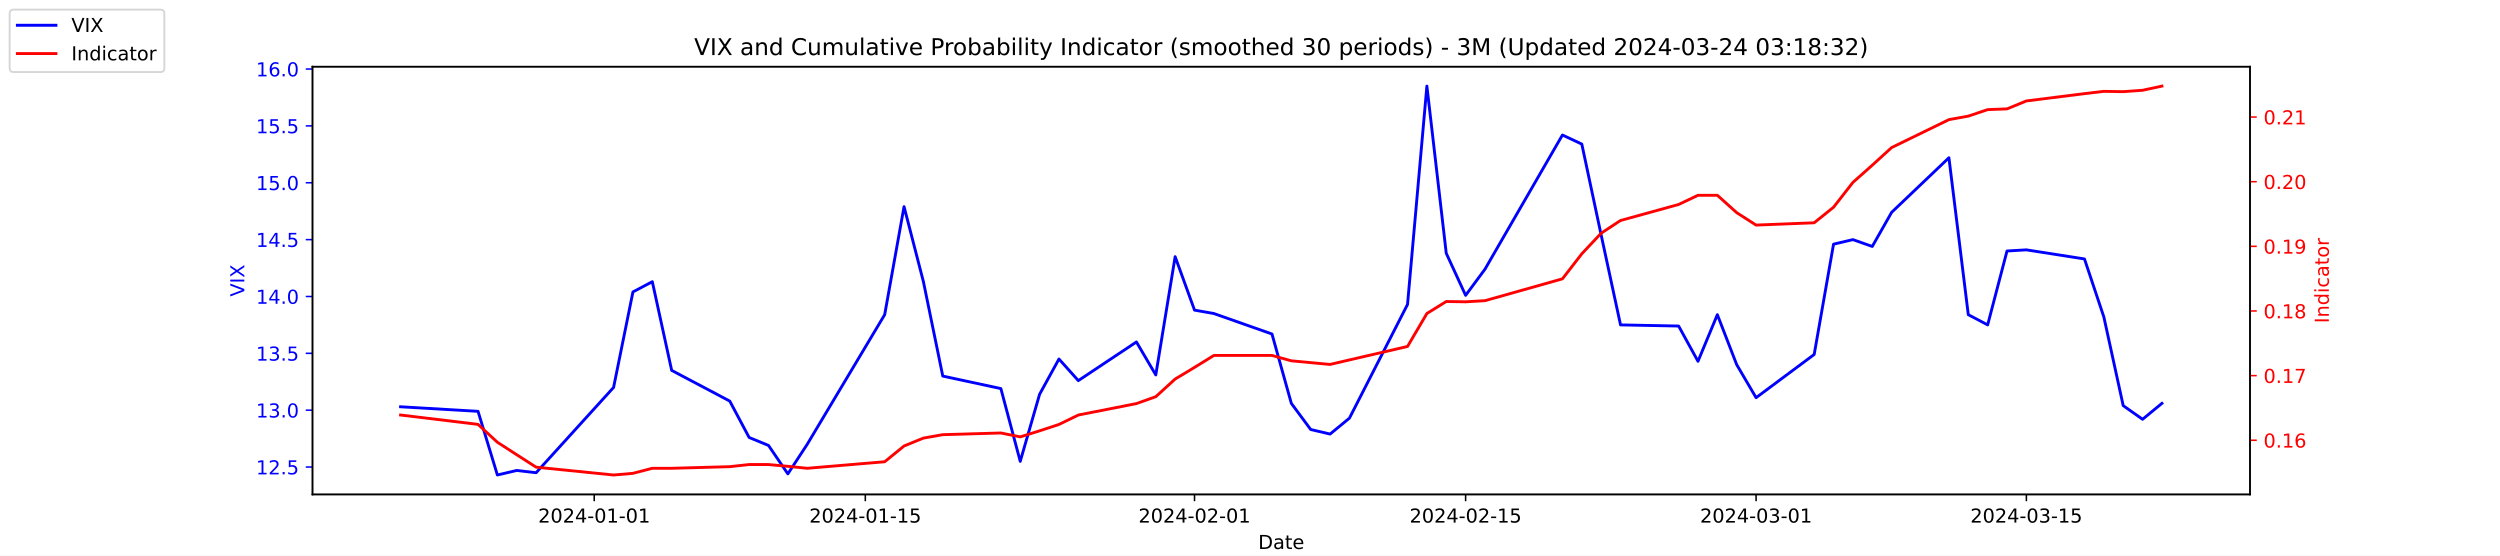
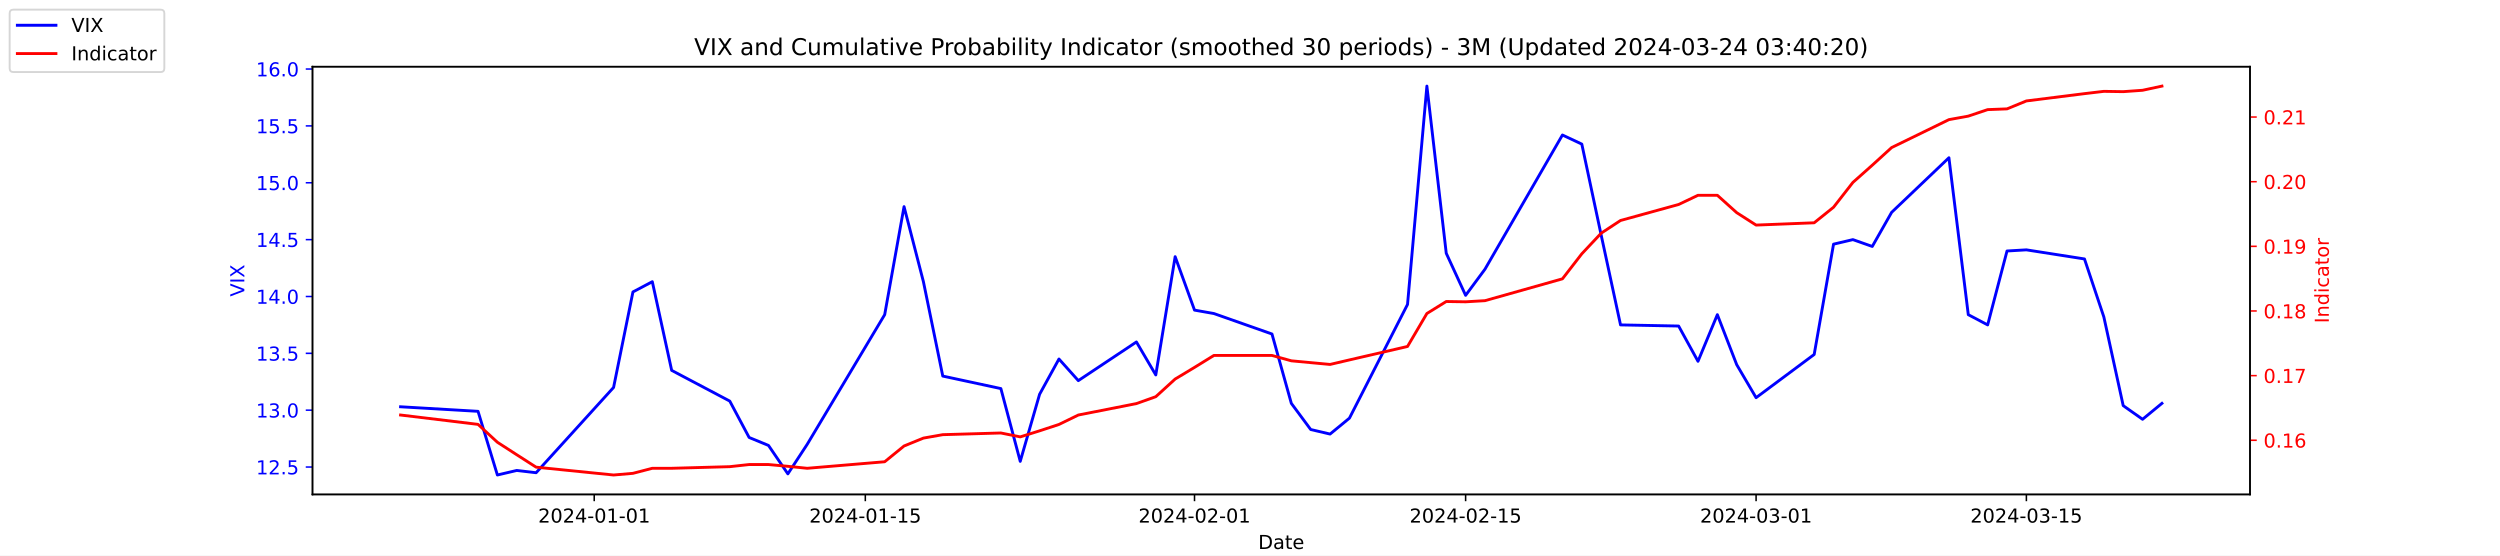
<svg xmlns="http://www.w3.org/2000/svg" xmlns:xlink="http://www.w3.org/1999/xlink" width="1296pt" height="288pt" viewBox="0 0 1296 288" version="1.1">
  <defs>
    <style type="text/css">*{stroke-linejoin: round; stroke-linecap: butt}</style>
  </defs>
  <g id="figure_1">
    <g id="patch_1">
      <path d="M 0 288  L 1296 288  L 1296 0  L 0 0  z " style="fill: #ffffff" />
    </g>
    <g id="axes_1">
      <g id="patch_2">
        <path d="M 162 256.32  L 1166.4 256.32  L 1166.4 34.56  L 162 34.56  z " style="fill: #ffffff" />
      </g>
      <g id="matplotlib.axis_1">
        <g id="xtick_1">
          <g id="line2d_1">
            <defs>
-               <path id="m93700ea962" d="M 0 0  L 0 3.5  " style="stroke: #000000; stroke-width: 0.8" />
+               <path id="m9e13b0b7c4" d="M 0 0  L 0 3.5  " style="stroke: #000000; stroke-width: 0.8" />
            </defs>
            <g>
-               <use xlink:href="#m93700ea962" x="308.04" y="256.32" style="stroke: #000000; stroke-width: 0.8" />
+               <use xlink:href="#m9e13b0b7c4" x="308.04" y="256.32" style="stroke: #000000; stroke-width: 0.8" />
            </g>
          </g>
          <g id="text_1">
            <g transform="translate(278.9824 270.9184) scale(0.1 -0.1)">
              <defs>
                <path id="DejaVuSans-32" d="M 1228 531  L 3431 531  L 3431 0  L 469 0  L 469 531  Q 828 903 1448 1529  Q 2069 2156 2228 2338  Q 2531 2678 2651 2914  Q 2772 3150 2772 3378  Q 2772 3750 2511 3984  Q 2250 4219 1831 4219  Q 1534 4219 1204 4116  Q 875 4013 500 3803  L 500 4441  Q 881 4594 1212 4672  Q 1544 4750 1819 4750  Q 2544 4750 2975 4387  Q 3406 4025 3406 3419  Q 3406 3131 3298 2873  Q 3191 2616 2906 2266  Q 2828 2175 2409 1742  Q 1991 1309 1228 531  z " transform="scale(0.015625)" />
                <path id="DejaVuSans-30" d="M 2034 4250  Q 1547 4250 1301 3770  Q 1056 3291 1056 2328  Q 1056 1369 1301 889  Q 1547 409 2034 409  Q 2525 409 2770 889  Q 3016 1369 3016 2328  Q 3016 3291 2770 3770  Q 2525 4250 2034 4250  z M 2034 4750  Q 2819 4750 3233 4129  Q 3647 3509 3647 2328  Q 3647 1150 3233 529  Q 2819 -91 2034 -91  Q 1250 -91 836 529  Q 422 1150 422 2328  Q 422 3509 836 4129  Q 1250 4750 2034 4750  z " transform="scale(0.015625)" />
                <path id="DejaVuSans-34" d="M 2419 4116  L 825 1625  L 2419 1625  L 2419 4116  z M 2253 4666  L 3047 4666  L 3047 1625  L 3713 1625  L 3713 1100  L 3047 1100  L 3047 0  L 2419 0  L 2419 1100  L 313 1100  L 313 1709  L 2253 4666  z " transform="scale(0.015625)" />
                <path id="DejaVuSans-2d" d="M 313 2009  L 1997 2009  L 1997 1497  L 313 1497  L 313 2009  z " transform="scale(0.015625)" />
                <path id="DejaVuSans-31" d="M 794 531  L 1825 531  L 1825 4091  L 703 3866  L 703 4441  L 1819 4666  L 2450 4666  L 2450 531  L 3481 531  L 3481 0  L 794 0  L 794 531  z " transform="scale(0.015625)" />
              </defs>
              <use xlink:href="#DejaVuSans-32" />
              <use xlink:href="#DejaVuSans-30" x="63.623" />
              <use xlink:href="#DejaVuSans-32" x="127.246" />
              <use xlink:href="#DejaVuSans-34" x="190.869" />
              <use xlink:href="#DejaVuSans-2d" x="254.492" />
              <use xlink:href="#DejaVuSans-30" x="290.576" />
              <use xlink:href="#DejaVuSans-31" x="354.199" />
              <use xlink:href="#DejaVuSans-2d" x="417.822" />
              <use xlink:href="#DejaVuSans-30" x="453.906" />
              <use xlink:href="#DejaVuSans-31" x="517.529" />
            </g>
          </g>
        </g>
        <g id="xtick_2">
          <g id="line2d_2">
            <g>
-               <use xlink:href="#m93700ea962" x="448.58" y="256.32" style="stroke: #000000; stroke-width: 0.8" />
+               <use xlink:href="#m9e13b0b7c4" x="448.58" y="256.32" style="stroke: #000000; stroke-width: 0.8" />
            </g>
          </g>
          <g id="text_2">
            <g transform="translate(419.5222 270.9184) scale(0.1 -0.1)">
              <defs>
                <path id="DejaVuSans-35" d="M 691 4666  L 3169 4666  L 3169 4134  L 1269 4134  L 1269 2991  Q 1406 3038 1543 3061  Q 1681 3084 1819 3084  Q 2600 3084 3056 2656  Q 3513 2228 3513 1497  Q 3513 744 3044 326  Q 2575 -91 1722 -91  Q 1428 -91 1123 -41  Q 819 9 494 109  L 494 744  Q 775 591 1075 516  Q 1375 441 1709 441  Q 2250 441 2565 725  Q 2881 1009 2881 1497  Q 2881 1984 2565 2268  Q 2250 2553 1709 2553  Q 1456 2553 1204 2497  Q 953 2441 691 2322  L 691 4666  z " transform="scale(0.015625)" />
              </defs>
              <use xlink:href="#DejaVuSans-32" />
              <use xlink:href="#DejaVuSans-30" x="63.623" />
              <use xlink:href="#DejaVuSans-32" x="127.246" />
              <use xlink:href="#DejaVuSans-34" x="190.869" />
              <use xlink:href="#DejaVuSans-2d" x="254.492" />
              <use xlink:href="#DejaVuSans-30" x="290.576" />
              <use xlink:href="#DejaVuSans-31" x="354.199" />
              <use xlink:href="#DejaVuSans-2d" x="417.822" />
              <use xlink:href="#DejaVuSans-31" x="453.906" />
              <use xlink:href="#DejaVuSans-35" x="517.529" />
            </g>
          </g>
        </g>
        <g id="xtick_3">
          <g id="line2d_3">
            <g>
-               <use xlink:href="#m93700ea962" x="619.236" y="256.32" style="stroke: #000000; stroke-width: 0.8" />
+               <use xlink:href="#m9e13b0b7c4" x="619.236" y="256.32" style="stroke: #000000; stroke-width: 0.8" />
            </g>
          </g>
          <g id="text_3">
            <g transform="translate(590.1778 270.9184) scale(0.1 -0.1)">
              <use xlink:href="#DejaVuSans-32" />
              <use xlink:href="#DejaVuSans-30" x="63.623" />
              <use xlink:href="#DejaVuSans-32" x="127.246" />
              <use xlink:href="#DejaVuSans-34" x="190.869" />
              <use xlink:href="#DejaVuSans-2d" x="254.492" />
              <use xlink:href="#DejaVuSans-30" x="290.576" />
              <use xlink:href="#DejaVuSans-32" x="354.199" />
              <use xlink:href="#DejaVuSans-2d" x="417.822" />
              <use xlink:href="#DejaVuSans-30" x="453.906" />
              <use xlink:href="#DejaVuSans-31" x="517.529" />
            </g>
          </g>
        </g>
        <g id="xtick_4">
          <g id="line2d_4">
            <g>
-               <use xlink:href="#m93700ea962" x="759.775" y="256.32" style="stroke: #000000; stroke-width: 0.8" />
+               <use xlink:href="#m9e13b0b7c4" x="759.775" y="256.32" style="stroke: #000000; stroke-width: 0.8" />
            </g>
          </g>
          <g id="text_4">
            <g transform="translate(730.7177 270.9184) scale(0.1 -0.1)">
              <use xlink:href="#DejaVuSans-32" />
              <use xlink:href="#DejaVuSans-30" x="63.623" />
              <use xlink:href="#DejaVuSans-32" x="127.246" />
              <use xlink:href="#DejaVuSans-34" x="190.869" />
              <use xlink:href="#DejaVuSans-2d" x="254.492" />
              <use xlink:href="#DejaVuSans-30" x="290.576" />
              <use xlink:href="#DejaVuSans-32" x="354.199" />
              <use xlink:href="#DejaVuSans-2d" x="417.822" />
              <use xlink:href="#DejaVuSans-31" x="453.906" />
              <use xlink:href="#DejaVuSans-35" x="517.529" />
            </g>
          </g>
        </g>
        <g id="xtick_5">
          <g id="line2d_5">
            <g>
-               <use xlink:href="#m93700ea962" x="910.354" y="256.32" style="stroke: #000000; stroke-width: 0.8" />
+               <use xlink:href="#m9e13b0b7c4" x="910.354" y="256.32" style="stroke: #000000; stroke-width: 0.8" />
            </g>
          </g>
          <g id="text_5">
            <g transform="translate(881.2961 270.9184) scale(0.1 -0.1)">
              <defs>
                <path id="DejaVuSans-33" d="M 2597 2516  Q 3050 2419 3304 2112  Q 3559 1806 3559 1356  Q 3559 666 3084 287  Q 2609 -91 1734 -91  Q 1441 -91 1130 -33  Q 819 25 488 141  L 488 750  Q 750 597 1062 519  Q 1375 441 1716 441  Q 2309 441 2620 675  Q 2931 909 2931 1356  Q 2931 1769 2642 2001  Q 2353 2234 1838 2234  L 1294 2234  L 1294 2753  L 1863 2753  Q 2328 2753 2575 2939  Q 2822 3125 2822 3475  Q 2822 3834 2567 4026  Q 2313 4219 1838 4219  Q 1578 4219 1281 4162  Q 984 4106 628 3988  L 628 4550  Q 988 4650 1302 4700  Q 1616 4750 1894 4750  Q 2613 4750 3031 4423  Q 3450 4097 3450 3541  Q 3450 3153 3228 2886  Q 3006 2619 2597 2516  z " transform="scale(0.015625)" />
              </defs>
              <use xlink:href="#DejaVuSans-32" />
              <use xlink:href="#DejaVuSans-30" x="63.623" />
              <use xlink:href="#DejaVuSans-32" x="127.246" />
              <use xlink:href="#DejaVuSans-34" x="190.869" />
              <use xlink:href="#DejaVuSans-2d" x="254.492" />
              <use xlink:href="#DejaVuSans-30" x="290.576" />
              <use xlink:href="#DejaVuSans-33" x="354.199" />
              <use xlink:href="#DejaVuSans-2d" x="417.822" />
              <use xlink:href="#DejaVuSans-30" x="453.906" />
              <use xlink:href="#DejaVuSans-31" x="517.529" />
            </g>
          </g>
        </g>
        <g id="xtick_6">
          <g id="line2d_6">
            <g>
-               <use xlink:href="#m93700ea962" x="1050.476" y="256.32" style="stroke: #000000; stroke-width: 0.8" />
+               <use xlink:href="#m9e13b0b7c4" x="1050.476" y="256.32" style="stroke: #000000; stroke-width: 0.8" />
            </g>
          </g>
          <g id="text_6">
            <g transform="translate(1021.418 270.9184) scale(0.1 -0.1)">
              <use xlink:href="#DejaVuSans-32" />
              <use xlink:href="#DejaVuSans-30" x="63.623" />
              <use xlink:href="#DejaVuSans-32" x="127.246" />
              <use xlink:href="#DejaVuSans-34" x="190.869" />
              <use xlink:href="#DejaVuSans-2d" x="254.492" />
              <use xlink:href="#DejaVuSans-30" x="290.576" />
              <use xlink:href="#DejaVuSans-33" x="354.199" />
              <use xlink:href="#DejaVuSans-2d" x="417.822" />
              <use xlink:href="#DejaVuSans-31" x="453.906" />
              <use xlink:href="#DejaVuSans-35" x="517.529" />
            </g>
          </g>
        </g>
        <g id="text_7">
          <g transform="translate(652.2492 284.5966) scale(0.1 -0.1)">
            <defs>
              <path id="DejaVuSans-44" d="M 1259 4147  L 1259 519  L 2022 519  Q 2988 519 3436 956  Q 3884 1394 3884 2338  Q 3884 3275 3436 3711  Q 2988 4147 2022 4147  L 1259 4147  z M 628 4666  L 1925 4666  Q 3281 4666 3915 4102  Q 4550 3538 4550 2338  Q 4550 1131 3912 565  Q 3275 0 1925 0  L 628 0  L 628 4666  z " transform="scale(0.015625)" />
              <path id="DejaVuSans-61" d="M 2194 1759  Q 1497 1759 1228 1600  Q 959 1441 959 1056  Q 959 750 1161 570  Q 1363 391 1709 391  Q 2188 391 2477 730  Q 2766 1069 2766 1631  L 2766 1759  L 2194 1759  z M 3341 1997  L 3341 0  L 2766 0  L 2766 531  Q 2569 213 2275 61  Q 1981 -91 1556 -91  Q 1019 -91 701 211  Q 384 513 384 1019  Q 384 1609 779 1909  Q 1175 2209 1959 2209  L 2766 2209  L 2766 2266  Q 2766 2663 2505 2880  Q 2244 3097 1772 3097  Q 1472 3097 1187 3025  Q 903 2953 641 2809  L 641 3341  Q 956 3463 1253 3523  Q 1550 3584 1831 3584  Q 2591 3584 2966 3190  Q 3341 2797 3341 1997  z " transform="scale(0.015625)" />
              <path id="DejaVuSans-74" d="M 1172 4494  L 1172 3500  L 2356 3500  L 2356 3053  L 1172 3053  L 1172 1153  Q 1172 725 1289 603  Q 1406 481 1766 481  L 2356 481  L 2356 0  L 1766 0  Q 1100 0 847 248  Q 594 497 594 1153  L 594 3053  L 172 3053  L 172 3500  L 594 3500  L 594 4494  L 1172 4494  z " transform="scale(0.015625)" />
              <path id="DejaVuSans-65" d="M 3597 1894  L 3597 1613  L 953 1613  Q 991 1019 1311 708  Q 1631 397 2203 397  Q 2534 397 2845 478  Q 3156 559 3463 722  L 3463 178  Q 3153 47 2828 -22  Q 2503 -91 2169 -91  Q 1331 -91 842 396  Q 353 884 353 1716  Q 353 2575 817 3079  Q 1281 3584 2069 3584  Q 2775 3584 3186 3129  Q 3597 2675 3597 1894  z M 3022 2063  Q 3016 2534 2758 2815  Q 2500 3097 2075 3097  Q 1594 3097 1305 2825  Q 1016 2553 972 2059  L 3022 2063  z " transform="scale(0.015625)" />
            </defs>
            <use xlink:href="#DejaVuSans-44" />
            <use xlink:href="#DejaVuSans-61" x="77.002" />
            <use xlink:href="#DejaVuSans-74" x="138.281" />
            <use xlink:href="#DejaVuSans-65" x="177.49" />
          </g>
        </g>
      </g>
      <g id="matplotlib.axis_2">
        <g id="ytick_1">
          <g id="line2d_7">
            <defs>
-               <path id="mca2a3abec8" d="M 0 0  L -3.5 0  " style="stroke: #0000ff; stroke-width: 0.8" />
+               <path id="m4a60a42c13" d="M 0 0  L -3.5 0  " style="stroke: #0000ff; stroke-width: 0.8" />
            </defs>
            <g>
-               <use xlink:href="#mca2a3abec8" x="162" y="242.114" style="fill: #0000ff; stroke: #0000ff; stroke-width: 0.8" />
+               <use xlink:href="#m4a60a42c13" x="162" y="242.114" style="fill: #0000ff; stroke: #0000ff; stroke-width: 0.8" />
            </g>
          </g>
          <g id="text_8">
            <g style="fill: #0000ff" transform="translate(132.7344 245.9129) scale(0.1 -0.1)">
              <defs>
                <path id="DejaVuSans-2e" d="M 684 794  L 1344 794  L 1344 0  L 684 0  L 684 794  z " transform="scale(0.015625)" />
              </defs>
              <use xlink:href="#DejaVuSans-31" />
              <use xlink:href="#DejaVuSans-32" x="63.623" />
              <use xlink:href="#DejaVuSans-2e" x="127.246" />
              <use xlink:href="#DejaVuSans-35" x="159.033" />
            </g>
          </g>
        </g>
        <g id="ytick_2">
          <g id="line2d_8">
            <g>
-               <use xlink:href="#mca2a3abec8" x="162" y="212.64" style="fill: #0000ff; stroke: #0000ff; stroke-width: 0.8" />
+               <use xlink:href="#m4a60a42c13" x="162" y="212.64" style="fill: #0000ff; stroke: #0000ff; stroke-width: 0.8" />
            </g>
          </g>
          <g id="text_9">
            <g style="fill: #0000ff" transform="translate(132.7344 216.4392) scale(0.1 -0.1)">
              <use xlink:href="#DejaVuSans-31" />
              <use xlink:href="#DejaVuSans-33" x="63.623" />
              <use xlink:href="#DejaVuSans-2e" x="127.246" />
              <use xlink:href="#DejaVuSans-30" x="159.033" />
            </g>
          </g>
        </g>
        <g id="ytick_3">
          <g id="line2d_9">
            <g>
-               <use xlink:href="#mca2a3abec8" x="162" y="183.166" style="fill: #0000ff; stroke: #0000ff; stroke-width: 0.8" />
+               <use xlink:href="#m4a60a42c13" x="162" y="183.166" style="fill: #0000ff; stroke: #0000ff; stroke-width: 0.8" />
            </g>
          </g>
          <g id="text_10">
            <g style="fill: #0000ff" transform="translate(132.7344 186.9656) scale(0.1 -0.1)">
              <use xlink:href="#DejaVuSans-31" />
              <use xlink:href="#DejaVuSans-33" x="63.623" />
              <use xlink:href="#DejaVuSans-2e" x="127.246" />
              <use xlink:href="#DejaVuSans-35" x="159.033" />
            </g>
          </g>
        </g>
        <g id="ytick_4">
          <g id="line2d_10">
            <g>
-               <use xlink:href="#mca2a3abec8" x="162" y="153.693" style="fill: #0000ff; stroke: #0000ff; stroke-width: 0.8" />
+               <use xlink:href="#m4a60a42c13" x="162" y="153.693" style="fill: #0000ff; stroke: #0000ff; stroke-width: 0.8" />
            </g>
          </g>
          <g id="text_11">
            <g style="fill: #0000ff" transform="translate(132.7344 157.4919) scale(0.1 -0.1)">
              <use xlink:href="#DejaVuSans-31" />
              <use xlink:href="#DejaVuSans-34" x="63.623" />
              <use xlink:href="#DejaVuSans-2e" x="127.246" />
              <use xlink:href="#DejaVuSans-30" x="159.033" />
            </g>
          </g>
        </g>
        <g id="ytick_5">
          <g id="line2d_11">
            <g>
-               <use xlink:href="#mca2a3abec8" x="162" y="124.219" style="fill: #0000ff; stroke: #0000ff; stroke-width: 0.8" />
+               <use xlink:href="#m4a60a42c13" x="162" y="124.219" style="fill: #0000ff; stroke: #0000ff; stroke-width: 0.8" />
            </g>
          </g>
          <g id="text_12">
            <g style="fill: #0000ff" transform="translate(132.7344 128.0182) scale(0.1 -0.1)">
              <use xlink:href="#DejaVuSans-31" />
              <use xlink:href="#DejaVuSans-34" x="63.623" />
              <use xlink:href="#DejaVuSans-2e" x="127.246" />
              <use xlink:href="#DejaVuSans-35" x="159.033" />
            </g>
          </g>
        </g>
        <g id="ytick_6">
          <g id="line2d_12">
            <g>
-               <use xlink:href="#mca2a3abec8" x="162" y="94.745" style="fill: #0000ff; stroke: #0000ff; stroke-width: 0.8" />
+               <use xlink:href="#m4a60a42c13" x="162" y="94.745" style="fill: #0000ff; stroke: #0000ff; stroke-width: 0.8" />
            </g>
          </g>
          <g id="text_13">
            <g style="fill: #0000ff" transform="translate(132.7344 98.5445) scale(0.1 -0.1)">
              <use xlink:href="#DejaVuSans-31" />
              <use xlink:href="#DejaVuSans-35" x="63.623" />
              <use xlink:href="#DejaVuSans-2e" x="127.246" />
              <use xlink:href="#DejaVuSans-30" x="159.033" />
            </g>
          </g>
        </g>
        <g id="ytick_7">
          <g id="line2d_13">
            <g>
-               <use xlink:href="#mca2a3abec8" x="162" y="65.272" style="fill: #0000ff; stroke: #0000ff; stroke-width: 0.8" />
+               <use xlink:href="#m4a60a42c13" x="162" y="65.272" style="fill: #0000ff; stroke: #0000ff; stroke-width: 0.8" />
            </g>
          </g>
          <g id="text_14">
            <g style="fill: #0000ff" transform="translate(132.7344 69.07082) scale(0.1 -0.1)">
              <use xlink:href="#DejaVuSans-31" />
              <use xlink:href="#DejaVuSans-35" x="63.623" />
              <use xlink:href="#DejaVuSans-2e" x="127.246" />
              <use xlink:href="#DejaVuSans-35" x="159.033" />
            </g>
          </g>
        </g>
        <g id="ytick_8">
          <g id="line2d_14">
            <g>
-               <use xlink:href="#mca2a3abec8" x="162" y="35.798" style="fill: #0000ff; stroke: #0000ff; stroke-width: 0.8" />
+               <use xlink:href="#m4a60a42c13" x="162" y="35.798" style="fill: #0000ff; stroke: #0000ff; stroke-width: 0.8" />
            </g>
          </g>
          <g id="text_15">
            <g style="fill: #0000ff" transform="translate(132.7344 39.59714) scale(0.1 -0.1)">
              <defs>
                <path id="DejaVuSans-36" d="M 2113 2584  Q 1688 2584 1439 2293  Q 1191 2003 1191 1497  Q 1191 994 1439 701  Q 1688 409 2113 409  Q 2538 409 2786 701  Q 3034 994 3034 1497  Q 3034 2003 2786 2293  Q 2538 2584 2113 2584  z M 3366 4563  L 3366 3988  Q 3128 4100 2886 4159  Q 2644 4219 2406 4219  Q 1781 4219 1451 3797  Q 1122 3375 1075 2522  Q 1259 2794 1537 2939  Q 1816 3084 2150 3084  Q 2853 3084 3261 2657  Q 3669 2231 3669 1497  Q 3669 778 3244 343  Q 2819 -91 2113 -91  Q 1303 -91 875 529  Q 447 1150 447 2328  Q 447 3434 972 4092  Q 1497 4750 2381 4750  Q 2619 4750 2861 4703  Q 3103 4656 3366 4563  z " transform="scale(0.015625)" />
              </defs>
              <use xlink:href="#DejaVuSans-31" />
              <use xlink:href="#DejaVuSans-36" x="63.623" />
              <use xlink:href="#DejaVuSans-2e" x="127.246" />
              <use xlink:href="#DejaVuSans-30" x="159.033" />
            </g>
          </g>
        </g>
        <g id="text_16">
          <g style="fill: #0000ff" transform="translate(126.6547 153.7603) rotate(-90) scale(0.1 -0.1)">
            <defs>
              <path id="DejaVuSans-56" d="M 1831 0  L 50 4666  L 709 4666  L 2188 738  L 3669 4666  L 4325 4666  L 2547 0  L 1831 0  z " transform="scale(0.015625)" />
              <path id="DejaVuSans-49" d="M 628 4666  L 1259 4666  L 1259 0  L 628 0  L 628 4666  z " transform="scale(0.015625)" />
              <path id="DejaVuSans-58" d="M 403 4666  L 1081 4666  L 2241 2931  L 3406 4666  L 4084 4666  L 2584 2425  L 4184 0  L 3506 0  L 2194 1984  L 872 0  L 191 0  L 1856 2491  L 403 4666  z " transform="scale(0.015625)" />
            </defs>
            <use xlink:href="#DejaVuSans-56" />
            <use xlink:href="#DejaVuSans-49" x="68.408" />
            <use xlink:href="#DejaVuSans-58" x="97.9" />
          </g>
        </g>
      </g>
      <g id="line2d_15">
-         <path d="M 207.655 210.872  L 247.809 213.23  L 257.847 246.24  L 267.886 243.882  L 277.924 245.061  L 318.079 200.851  L 328.117 151.335  L 338.156 146.029  L 348.194 192.008  L 378.31 207.924  L 388.349 226.787  L 398.387 230.914  L 408.426 245.651  L 418.464 230.324  L 458.619 163.124  L 468.657 107.124  L 478.696 146.029  L 488.734 194.956  L 518.85 201.44  L 528.889 239.166  L 538.927 204.387  L 548.966 186.114  L 559.004 197.314  L 589.12 177.272  L 599.158 194.366  L 609.197 133.061  L 619.236 160.766  L 629.274 162.535  L 659.39 173.145  L 669.428 209.103  L 679.467 222.661  L 689.506 225.019  L 699.544 216.766  L 729.66 157.819  L 739.698 44.64  L 749.737 131.293  L 759.775 153.103  L 769.814 139.545  L 809.968 69.987  L 820.007 74.703  L 830.045 121.861  L 840.084 168.429  L 870.2 169.019  L 880.238 187.293  L 890.277 163.124  L 900.315 189.061  L 910.354 206.156  L 940.47 183.756  L 950.508 126.577  L 960.547 124.219  L 970.585 127.756  L 980.624 110.072  L 1010.321 81.777  L 1020.36 163.124  L 1030.398 168.429  L 1040.437 130.114  L 1050.476 129.524  L 1080.591 134.24  L 1090.63 164.303  L 1100.668 210.282  L 1110.707 217.356  L 1120.745 209.103  " clip-path="url(#p37b6423add)" style="fill: none; stroke: #0000ff; stroke-width: 1.5; stroke-linecap: square" />
+         <path d="M 207.655 210.872  L 247.809 213.23  L 257.847 246.24  L 267.886 243.882  L 277.924 245.061  L 318.079 200.851  L 328.117 151.335  L 338.156 146.029  L 348.194 192.008  L 378.31 207.924  L 388.349 226.787  L 398.387 230.914  L 408.426 245.651  L 418.464 230.324  L 458.619 163.124  L 468.657 107.124  L 478.696 146.029  L 488.734 194.956  L 518.85 201.44  L 528.889 239.166  L 538.927 204.387  L 548.966 186.114  L 559.004 197.314  L 589.12 177.272  L 599.158 194.366  L 609.197 133.061  L 619.236 160.766  L 629.274 162.535  L 659.39 173.145  L 669.428 209.103  L 679.467 222.661  L 689.506 225.019  L 699.544 216.766  L 729.66 157.819  L 739.698 44.64  L 749.737 131.293  L 759.775 153.103  L 769.814 139.545  L 809.968 69.987  L 820.007 74.703  L 830.045 121.861  L 840.084 168.429  L 870.2 169.019  L 880.238 187.293  L 890.277 163.124  L 900.315 189.061  L 910.354 206.156  L 940.47 183.756  L 950.508 126.577  L 960.547 124.219  L 970.585 127.756  L 980.624 110.072  L 1010.321 81.777  L 1020.36 163.124  L 1030.398 168.429  L 1040.437 130.114  L 1050.476 129.524  L 1080.591 134.24  L 1090.63 164.303  L 1100.668 210.282  L 1110.707 217.356  L 1120.745 209.103  " clip-path="url(#p83c1072433)" style="fill: none; stroke: #0000ff; stroke-width: 1.5; stroke-linecap: square" />
      </g>
      <g id="patch_3">
        <path d="M 162 256.32  L 162 34.56  " style="fill: none; stroke: #000000; stroke-width: 0.8; stroke-linejoin: miter; stroke-linecap: square" />
      </g>
      <g id="patch_4">
        <path d="M 1166.4 256.32  L 1166.4 34.56  " style="fill: none; stroke: #000000; stroke-width: 0.8; stroke-linejoin: miter; stroke-linecap: square" />
      </g>
      <g id="patch_5">
        <path d="M 162 256.32  L 1166.4 256.32  " style="fill: none; stroke: #000000; stroke-width: 0.8; stroke-linejoin: miter; stroke-linecap: square" />
      </g>
      <g id="patch_6">
        <path d="M 162 34.56  L 1166.4 34.56  " style="fill: none; stroke: #000000; stroke-width: 0.8; stroke-linejoin: miter; stroke-linecap: square" />
      </g>
    </g>
    <g id="axes_2">
      <g id="matplotlib.axis_3">
        <g id="ytick_9">
          <g id="line2d_16">
            <defs>
-               <path id="m727971c771" d="M 0 0  L 3.5 0  " style="stroke: #ff0000; stroke-width: 0.8" />
+               <path id="ma46bb17f9c" d="M 0 0  L 3.5 0  " style="stroke: #ff0000; stroke-width: 0.8" />
            </defs>
            <g>
-               <use xlink:href="#m727971c771" x="1166.4" y="228.231" style="fill: #ff0000; stroke: #ff0000; stroke-width: 0.8" />
+               <use xlink:href="#ma46bb17f9c" x="1166.4" y="228.231" style="fill: #ff0000; stroke: #ff0000; stroke-width: 0.8" />
            </g>
          </g>
          <g id="text_17">
            <g style="fill: #ff0000" transform="translate(1173.4 232.0299) scale(0.1 -0.1)">
              <use xlink:href="#DejaVuSans-30" />
              <use xlink:href="#DejaVuSans-2e" x="63.623" />
              <use xlink:href="#DejaVuSans-31" x="95.41" />
              <use xlink:href="#DejaVuSans-36" x="159.033" />
            </g>
          </g>
        </g>
        <g id="ytick_10">
          <g id="line2d_17">
            <g>
-               <use xlink:href="#m727971c771" x="1166.4" y="194.72" style="fill: #ff0000; stroke: #ff0000; stroke-width: 0.8" />
+               <use xlink:href="#ma46bb17f9c" x="1166.4" y="194.72" style="fill: #ff0000; stroke: #ff0000; stroke-width: 0.8" />
            </g>
          </g>
          <g id="text_18">
            <g style="fill: #ff0000" transform="translate(1173.4 198.5188) scale(0.1 -0.1)">
              <defs>
                <path id="DejaVuSans-37" d="M 525 4666  L 3525 4666  L 3525 4397  L 1831 0  L 1172 0  L 2766 4134  L 525 4134  L 525 4666  z " transform="scale(0.015625)" />
              </defs>
              <use xlink:href="#DejaVuSans-30" />
              <use xlink:href="#DejaVuSans-2e" x="63.623" />
              <use xlink:href="#DejaVuSans-31" x="95.41" />
              <use xlink:href="#DejaVuSans-37" x="159.033" />
            </g>
          </g>
        </g>
        <g id="ytick_11">
          <g id="line2d_18">
            <g>
-               <use xlink:href="#m727971c771" x="1166.4" y="161.208" style="fill: #ff0000; stroke: #ff0000; stroke-width: 0.8" />
+               <use xlink:href="#ma46bb17f9c" x="1166.4" y="161.208" style="fill: #ff0000; stroke: #ff0000; stroke-width: 0.8" />
            </g>
          </g>
          <g id="text_19">
            <g style="fill: #ff0000" transform="translate(1173.4 165.0077) scale(0.1 -0.1)">
              <defs>
                <path id="DejaVuSans-38" d="M 2034 2216  Q 1584 2216 1326 1975  Q 1069 1734 1069 1313  Q 1069 891 1326 650  Q 1584 409 2034 409  Q 2484 409 2743 651  Q 3003 894 3003 1313  Q 3003 1734 2745 1975  Q 2488 2216 2034 2216  z M 1403 2484  Q 997 2584 770 2862  Q 544 3141 544 3541  Q 544 4100 942 4425  Q 1341 4750 2034 4750  Q 2731 4750 3128 4425  Q 3525 4100 3525 3541  Q 3525 3141 3298 2862  Q 3072 2584 2669 2484  Q 3125 2378 3379 2068  Q 3634 1759 3634 1313  Q 3634 634 3220 271  Q 2806 -91 2034 -91  Q 1263 -91 848 271  Q 434 634 434 1313  Q 434 1759 690 2068  Q 947 2378 1403 2484  z M 1172 3481  Q 1172 3119 1398 2916  Q 1625 2713 2034 2713  Q 2441 2713 2670 2916  Q 2900 3119 2900 3481  Q 2900 3844 2670 4047  Q 2441 4250 2034 4250  Q 1625 4250 1398 4047  Q 1172 3844 1172 3481  z " transform="scale(0.015625)" />
              </defs>
              <use xlink:href="#DejaVuSans-30" />
              <use xlink:href="#DejaVuSans-2e" x="63.623" />
              <use xlink:href="#DejaVuSans-31" x="95.41" />
              <use xlink:href="#DejaVuSans-38" x="159.033" />
            </g>
          </g>
        </g>
        <g id="ytick_12">
          <g id="line2d_19">
            <g>
-               <use xlink:href="#m727971c771" x="1166.4" y="127.697" style="fill: #ff0000; stroke: #ff0000; stroke-width: 0.8" />
+               <use xlink:href="#ma46bb17f9c" x="1166.4" y="127.697" style="fill: #ff0000; stroke: #ff0000; stroke-width: 0.8" />
            </g>
          </g>
          <g id="text_20">
            <g style="fill: #ff0000" transform="translate(1173.4 131.4966) scale(0.1 -0.1)">
              <defs>
                <path id="DejaVuSans-39" d="M 703 97  L 703 672  Q 941 559 1184 500  Q 1428 441 1663 441  Q 2288 441 2617 861  Q 2947 1281 2994 2138  Q 2813 1869 2534 1725  Q 2256 1581 1919 1581  Q 1219 1581 811 2004  Q 403 2428 403 3163  Q 403 3881 828 4315  Q 1253 4750 1959 4750  Q 2769 4750 3195 4129  Q 3622 3509 3622 2328  Q 3622 1225 3098 567  Q 2575 -91 1691 -91  Q 1453 -91 1209 -44  Q 966 3 703 97  z M 1959 2075  Q 2384 2075 2632 2365  Q 2881 2656 2881 3163  Q 2881 3666 2632 3958  Q 2384 4250 1959 4250  Q 1534 4250 1286 3958  Q 1038 3666 1038 3163  Q 1038 2656 1286 2365  Q 1534 2075 1959 2075  z " transform="scale(0.015625)" />
              </defs>
              <use xlink:href="#DejaVuSans-30" />
              <use xlink:href="#DejaVuSans-2e" x="63.623" />
              <use xlink:href="#DejaVuSans-31" x="95.41" />
              <use xlink:href="#DejaVuSans-39" x="159.033" />
            </g>
          </g>
        </g>
        <g id="ytick_13">
          <g id="line2d_20">
            <g>
-               <use xlink:href="#m727971c771" x="1166.4" y="94.186" style="fill: #ff0000; stroke: #ff0000; stroke-width: 0.8" />
+               <use xlink:href="#ma46bb17f9c" x="1166.4" y="94.186" style="fill: #ff0000; stroke: #ff0000; stroke-width: 0.8" />
            </g>
          </g>
          <g id="text_21">
            <g style="fill: #ff0000" transform="translate(1173.4 97.98544) scale(0.1 -0.1)">
              <use xlink:href="#DejaVuSans-30" />
              <use xlink:href="#DejaVuSans-2e" x="63.623" />
              <use xlink:href="#DejaVuSans-32" x="95.41" />
              <use xlink:href="#DejaVuSans-30" x="159.033" />
            </g>
          </g>
        </g>
        <g id="ytick_14">
          <g id="line2d_21">
            <g>
-               <use xlink:href="#m727971c771" x="1166.4" y="60.675" style="fill: #ff0000; stroke: #ff0000; stroke-width: 0.8" />
+               <use xlink:href="#ma46bb17f9c" x="1166.4" y="60.675" style="fill: #ff0000; stroke: #ff0000; stroke-width: 0.8" />
            </g>
          </g>
          <g id="text_22">
            <g style="fill: #ff0000" transform="translate(1173.4 64.47432) scale(0.1 -0.1)">
              <use xlink:href="#DejaVuSans-30" />
              <use xlink:href="#DejaVuSans-2e" x="63.623" />
              <use xlink:href="#DejaVuSans-32" x="95.41" />
              <use xlink:href="#DejaVuSans-31" x="159.033" />
            </g>
          </g>
        </g>
        <g id="text_23">
          <g style="fill: #ff0000" transform="translate(1207.264 167.5353) rotate(-90) scale(0.1 -0.1)">
            <defs>
              <path id="DejaVuSans-6e" d="M 3513 2113  L 3513 0  L 2938 0  L 2938 2094  Q 2938 2591 2744 2837  Q 2550 3084 2163 3084  Q 1697 3084 1428 2787  Q 1159 2491 1159 1978  L 1159 0  L 581 0  L 581 3500  L 1159 3500  L 1159 2956  Q 1366 3272 1645 3428  Q 1925 3584 2291 3584  Q 2894 3584 3203 3211  Q 3513 2838 3513 2113  z " transform="scale(0.015625)" />
              <path id="DejaVuSans-64" d="M 2906 2969  L 2906 4863  L 3481 4863  L 3481 0  L 2906 0  L 2906 525  Q 2725 213 2448 61  Q 2172 -91 1784 -91  Q 1150 -91 751 415  Q 353 922 353 1747  Q 353 2572 751 3078  Q 1150 3584 1784 3584  Q 2172 3584 2448 3432  Q 2725 3281 2906 2969  z M 947 1747  Q 947 1113 1208 752  Q 1469 391 1925 391  Q 2381 391 2643 752  Q 2906 1113 2906 1747  Q 2906 2381 2643 2742  Q 2381 3103 1925 3103  Q 1469 3103 1208 2742  Q 947 2381 947 1747  z " transform="scale(0.015625)" />
              <path id="DejaVuSans-69" d="M 603 3500  L 1178 3500  L 1178 0  L 603 0  L 603 3500  z M 603 4863  L 1178 4863  L 1178 4134  L 603 4134  L 603 4863  z " transform="scale(0.015625)" />
              <path id="DejaVuSans-63" d="M 3122 3366  L 3122 2828  Q 2878 2963 2633 3030  Q 2388 3097 2138 3097  Q 1578 3097 1268 2742  Q 959 2388 959 1747  Q 959 1106 1268 751  Q 1578 397 2138 397  Q 2388 397 2633 464  Q 2878 531 3122 666  L 3122 134  Q 2881 22 2623 -34  Q 2366 -91 2075 -91  Q 1284 -91 818 406  Q 353 903 353 1747  Q 353 2603 823 3093  Q 1294 3584 2113 3584  Q 2378 3584 2631 3529  Q 2884 3475 3122 3366  z " transform="scale(0.015625)" />
              <path id="DejaVuSans-6f" d="M 1959 3097  Q 1497 3097 1228 2736  Q 959 2375 959 1747  Q 959 1119 1226 758  Q 1494 397 1959 397  Q 2419 397 2687 759  Q 2956 1122 2956 1747  Q 2956 2369 2687 2733  Q 2419 3097 1959 3097  z M 1959 3584  Q 2709 3584 3137 3096  Q 3566 2609 3566 1747  Q 3566 888 3137 398  Q 2709 -91 1959 -91  Q 1206 -91 779 398  Q 353 888 353 1747  Q 353 2609 779 3096  Q 1206 3584 1959 3584  z " transform="scale(0.015625)" />
              <path id="DejaVuSans-72" d="M 2631 2963  Q 2534 3019 2420 3045  Q 2306 3072 2169 3072  Q 1681 3072 1420 2755  Q 1159 2438 1159 1844  L 1159 0  L 581 0  L 581 3500  L 1159 3500  L 1159 2956  Q 1341 3275 1631 3429  Q 1922 3584 2338 3584  Q 2397 3584 2469 3576  Q 2541 3569 2628 3553  L 2631 2963  z " transform="scale(0.015625)" />
            </defs>
            <use xlink:href="#DejaVuSans-49" />
            <use xlink:href="#DejaVuSans-6e" x="29.492" />
            <use xlink:href="#DejaVuSans-64" x="92.871" />
            <use xlink:href="#DejaVuSans-69" x="156.348" />
            <use xlink:href="#DejaVuSans-63" x="184.131" />
            <use xlink:href="#DejaVuSans-61" x="239.111" />
            <use xlink:href="#DejaVuSans-74" x="300.391" />
            <use xlink:href="#DejaVuSans-6f" x="339.6" />
            <use xlink:href="#DejaVuSans-72" x="400.781" />
          </g>
        </g>
      </g>
      <g id="line2d_22">
-         <path d="M 207.655 215.148  L 247.809 219.996  L 257.847 229.262  L 267.886 235.742  L 277.924 242.177  L 318.079 246.24  L 328.117 245.376  L 338.156 242.762  L 348.194 242.762  L 378.31 241.92  L 388.349 240.817  L 398.387 240.817  L 408.426 241.737  L 418.464 242.762  L 458.619 239.374  L 468.657 231.2  L 478.696 227.11  L 488.734 225.333  L 518.85 224.46  L 528.889 226.48  L 538.927 223.342  L 548.966 220.036  L 559.004 215.148  L 589.12 209.214  L 599.158 205.645  L 609.197 196.491  L 619.236 190.458  L 629.274 184.263  L 659.39 184.263  L 669.428 187.052  L 679.467 187.99  L 689.506 188.924  L 699.544 186.582  L 729.66 179.604  L 739.698 162.518  L 749.737 156.297  L 759.775 156.457  L 769.814 155.869  L 809.968 144.545  L 820.007 131.575  L 830.045 120.882  L 840.084 114.302  L 870.2 106.007  L 880.238 101.235  L 890.277 101.235  L 900.315 110.25  L 910.354 116.68  L 940.47 115.494  L 950.508 107.429  L 960.547 94.56  L 970.585 85.636  L 980.624 76.493  L 1010.321 62.021  L 1020.36 60.198  L 1030.398 56.827  L 1040.437 56.442  L 1050.476 52.325  L 1080.591 48.546  L 1090.63 47.356  L 1100.668 47.515  L 1110.707 46.799  L 1120.745 44.64  " clip-path="url(#p37b6423add)" style="fill: none; stroke: #ff0000; stroke-width: 1.5; stroke-linecap: square" />
+         <path d="M 207.655 215.148  L 247.809 219.996  L 257.847 229.262  L 267.886 235.742  L 277.924 242.177  L 318.079 246.24  L 328.117 245.376  L 338.156 242.762  L 348.194 242.762  L 378.31 241.92  L 388.349 240.817  L 398.387 240.817  L 408.426 241.737  L 418.464 242.762  L 458.619 239.374  L 468.657 231.2  L 478.696 227.11  L 488.734 225.333  L 518.85 224.46  L 528.889 226.48  L 538.927 223.342  L 548.966 220.036  L 559.004 215.148  L 589.12 209.214  L 599.158 205.645  L 609.197 196.491  L 619.236 190.458  L 629.274 184.263  L 659.39 184.263  L 669.428 187.052  L 679.467 187.99  L 689.506 188.924  L 699.544 186.582  L 729.66 179.604  L 739.698 162.518  L 749.737 156.297  L 759.775 156.457  L 769.814 155.869  L 809.968 144.545  L 820.007 131.575  L 830.045 120.882  L 840.084 114.302  L 870.2 106.007  L 880.238 101.235  L 890.277 101.235  L 900.315 110.25  L 910.354 116.68  L 940.47 115.494  L 950.508 107.429  L 960.547 94.56  L 970.585 85.636  L 980.624 76.493  L 1010.321 62.021  L 1020.36 60.198  L 1030.398 56.827  L 1040.437 56.442  L 1050.476 52.325  L 1080.591 48.546  L 1090.63 47.356  L 1100.668 47.515  L 1110.707 46.799  L 1120.745 44.64  " clip-path="url(#p83c1072433)" style="fill: none; stroke: #ff0000; stroke-width: 1.5; stroke-linecap: square" />
      </g>
      <g id="patch_7">
        <path d="M 162 256.32  L 162 34.56  " style="fill: none; stroke: #000000; stroke-width: 0.8; stroke-linejoin: miter; stroke-linecap: square" />
      </g>
      <g id="patch_8">
        <path d="M 1166.4 256.32  L 1166.4 34.56  " style="fill: none; stroke: #000000; stroke-width: 0.8; stroke-linejoin: miter; stroke-linecap: square" />
      </g>
      <g id="patch_9">
        <path d="M 162 256.32  L 1166.4 256.32  " style="fill: none; stroke: #000000; stroke-width: 0.8; stroke-linejoin: miter; stroke-linecap: square" />
      </g>
      <g id="patch_10">
        <path d="M 162 34.56  L 1166.4 34.56  " style="fill: none; stroke: #000000; stroke-width: 0.8; stroke-linejoin: miter; stroke-linecap: square" />
      </g>
      <g id="text_24">
        <g transform="translate(359.8481 28.56) scale(0.12 -0.12)">
          <defs>
            <path id="DejaVuSans-20" transform="scale(0.015625)" />
            <path id="DejaVuSans-43" d="M 4122 4306  L 4122 3641  Q 3803 3938 3442 4084  Q 3081 4231 2675 4231  Q 1875 4231 1450 3742  Q 1025 3253 1025 2328  Q 1025 1406 1450 917  Q 1875 428 2675 428  Q 3081 428 3442 575  Q 3803 722 4122 1019  L 4122 359  Q 3791 134 3420 21  Q 3050 -91 2638 -91  Q 1578 -91 968 557  Q 359 1206 359 2328  Q 359 3453 968 4101  Q 1578 4750 2638 4750  Q 3056 4750 3426 4639  Q 3797 4528 4122 4306  z " transform="scale(0.015625)" />
            <path id="DejaVuSans-75" d="M 544 1381  L 544 3500  L 1119 3500  L 1119 1403  Q 1119 906 1312 657  Q 1506 409 1894 409  Q 2359 409 2629 706  Q 2900 1003 2900 1516  L 2900 3500  L 3475 3500  L 3475 0  L 2900 0  L 2900 538  Q 2691 219 2414 64  Q 2138 -91 1772 -91  Q 1169 -91 856 284  Q 544 659 544 1381  z M 1991 3584  L 1991 3584  z " transform="scale(0.015625)" />
            <path id="DejaVuSans-6d" d="M 3328 2828  Q 3544 3216 3844 3400  Q 4144 3584 4550 3584  Q 5097 3584 5394 3201  Q 5691 2819 5691 2113  L 5691 0  L 5113 0  L 5113 2094  Q 5113 2597 4934 2840  Q 4756 3084 4391 3084  Q 3944 3084 3684 2787  Q 3425 2491 3425 1978  L 3425 0  L 2847 0  L 2847 2094  Q 2847 2600 2669 2842  Q 2491 3084 2119 3084  Q 1678 3084 1418 2786  Q 1159 2488 1159 1978  L 1159 0  L 581 0  L 581 3500  L 1159 3500  L 1159 2956  Q 1356 3278 1631 3431  Q 1906 3584 2284 3584  Q 2666 3584 2933 3390  Q 3200 3197 3328 2828  z " transform="scale(0.015625)" />
            <path id="DejaVuSans-6c" d="M 603 4863  L 1178 4863  L 1178 0  L 603 0  L 603 4863  z " transform="scale(0.015625)" />
            <path id="DejaVuSans-76" d="M 191 3500  L 800 3500  L 1894 563  L 2988 3500  L 3597 3500  L 2284 0  L 1503 0  L 191 3500  z " transform="scale(0.015625)" />
            <path id="DejaVuSans-50" d="M 1259 4147  L 1259 2394  L 2053 2394  Q 2494 2394 2734 2622  Q 2975 2850 2975 3272  Q 2975 3691 2734 3919  Q 2494 4147 2053 4147  L 1259 4147  z M 628 4666  L 2053 4666  Q 2838 4666 3239 4311  Q 3641 3956 3641 3272  Q 3641 2581 3239 2228  Q 2838 1875 2053 1875  L 1259 1875  L 1259 0  L 628 0  L 628 4666  z " transform="scale(0.015625)" />
            <path id="DejaVuSans-62" d="M 3116 1747  Q 3116 2381 2855 2742  Q 2594 3103 2138 3103  Q 1681 3103 1420 2742  Q 1159 2381 1159 1747  Q 1159 1113 1420 752  Q 1681 391 2138 391  Q 2594 391 2855 752  Q 3116 1113 3116 1747  z M 1159 2969  Q 1341 3281 1617 3432  Q 1894 3584 2278 3584  Q 2916 3584 3314 3078  Q 3713 2572 3713 1747  Q 3713 922 3314 415  Q 2916 -91 2278 -91  Q 1894 -91 1617 61  Q 1341 213 1159 525  L 1159 0  L 581 0  L 581 4863  L 1159 4863  L 1159 2969  z " transform="scale(0.015625)" />
            <path id="DejaVuSans-79" d="M 2059 -325  Q 1816 -950 1584 -1140  Q 1353 -1331 966 -1331  L 506 -1331  L 506 -850  L 844 -850  Q 1081 -850 1212 -737  Q 1344 -625 1503 -206  L 1606 56  L 191 3500  L 800 3500  L 1894 763  L 2988 3500  L 3597 3500  L 2059 -325  z " transform="scale(0.015625)" />
            <path id="DejaVuSans-28" d="M 1984 4856  Q 1566 4138 1362 3434  Q 1159 2731 1159 2009  Q 1159 1288 1364 580  Q 1569 -128 1984 -844  L 1484 -844  Q 1016 -109 783 600  Q 550 1309 550 2009  Q 550 2706 781 3412  Q 1013 4119 1484 4856  L 1984 4856  z " transform="scale(0.015625)" />
            <path id="DejaVuSans-73" d="M 2834 3397  L 2834 2853  Q 2591 2978 2328 3040  Q 2066 3103 1784 3103  Q 1356 3103 1142 2972  Q 928 2841 928 2578  Q 928 2378 1081 2264  Q 1234 2150 1697 2047  L 1894 2003  Q 2506 1872 2764 1633  Q 3022 1394 3022 966  Q 3022 478 2636 193  Q 2250 -91 1575 -91  Q 1294 -91 989 -36  Q 684 19 347 128  L 347 722  Q 666 556 975 473  Q 1284 391 1588 391  Q 1994 391 2212 530  Q 2431 669 2431 922  Q 2431 1156 2273 1281  Q 2116 1406 1581 1522  L 1381 1569  Q 847 1681 609 1914  Q 372 2147 372 2553  Q 372 3047 722 3315  Q 1072 3584 1716 3584  Q 2034 3584 2315 3537  Q 2597 3491 2834 3397  z " transform="scale(0.015625)" />
            <path id="DejaVuSans-68" d="M 3513 2113  L 3513 0  L 2938 0  L 2938 2094  Q 2938 2591 2744 2837  Q 2550 3084 2163 3084  Q 1697 3084 1428 2787  Q 1159 2491 1159 1978  L 1159 0  L 581 0  L 581 4863  L 1159 4863  L 1159 2956  Q 1366 3272 1645 3428  Q 1925 3584 2291 3584  Q 2894 3584 3203 3211  Q 3513 2838 3513 2113  z " transform="scale(0.015625)" />
            <path id="DejaVuSans-70" d="M 1159 525  L 1159 -1331  L 581 -1331  L 581 3500  L 1159 3500  L 1159 2969  Q 1341 3281 1617 3432  Q 1894 3584 2278 3584  Q 2916 3584 3314 3078  Q 3713 2572 3713 1747  Q 3713 922 3314 415  Q 2916 -91 2278 -91  Q 1894 -91 1617 61  Q 1341 213 1159 525  z M 3116 1747  Q 3116 2381 2855 2742  Q 2594 3103 2138 3103  Q 1681 3103 1420 2742  Q 1159 2381 1159 1747  Q 1159 1113 1420 752  Q 1681 391 2138 391  Q 2594 391 2855 752  Q 3116 1113 3116 1747  z " transform="scale(0.015625)" />
            <path id="DejaVuSans-29" d="M 513 4856  L 1013 4856  Q 1481 4119 1714 3412  Q 1947 2706 1947 2009  Q 1947 1309 1714 600  Q 1481 -109 1013 -844  L 513 -844  Q 928 -128 1133 580  Q 1338 1288 1338 2009  Q 1338 2731 1133 3434  Q 928 4138 513 4856  z " transform="scale(0.015625)" />
            <path id="DejaVuSans-4d" d="M 628 4666  L 1569 4666  L 2759 1491  L 3956 4666  L 4897 4666  L 4897 0  L 4281 0  L 4281 4097  L 3078 897  L 2444 897  L 1241 4097  L 1241 0  L 628 0  L 628 4666  z " transform="scale(0.015625)" />
            <path id="DejaVuSans-55" d="M 556 4666  L 1191 4666  L 1191 1831  Q 1191 1081 1462 751  Q 1734 422 2344 422  Q 2950 422 3222 751  Q 3494 1081 3494 1831  L 3494 4666  L 4128 4666  L 4128 1753  Q 4128 841 3676 375  Q 3225 -91 2344 -91  Q 1459 -91 1007 375  Q 556 841 556 1753  L 556 4666  z " transform="scale(0.015625)" />
            <path id="DejaVuSans-3a" d="M 750 794  L 1409 794  L 1409 0  L 750 0  L 750 794  z M 750 3309  L 1409 3309  L 1409 2516  L 750 2516  L 750 3309  z " transform="scale(0.015625)" />
          </defs>
          <use xlink:href="#DejaVuSans-56" />
          <use xlink:href="#DejaVuSans-49" x="68.408" />
          <use xlink:href="#DejaVuSans-58" x="97.9" />
          <use xlink:href="#DejaVuSans-20" x="166.406" />
          <use xlink:href="#DejaVuSans-61" x="198.193" />
          <use xlink:href="#DejaVuSans-6e" x="259.473" />
          <use xlink:href="#DejaVuSans-64" x="322.852" />
          <use xlink:href="#DejaVuSans-20" x="386.328" />
          <use xlink:href="#DejaVuSans-43" x="418.115" />
          <use xlink:href="#DejaVuSans-75" x="487.939" />
          <use xlink:href="#DejaVuSans-6d" x="551.318" />
          <use xlink:href="#DejaVuSans-75" x="648.73" />
          <use xlink:href="#DejaVuSans-6c" x="712.109" />
          <use xlink:href="#DejaVuSans-61" x="739.893" />
          <use xlink:href="#DejaVuSans-74" x="801.172" />
          <use xlink:href="#DejaVuSans-69" x="840.381" />
          <use xlink:href="#DejaVuSans-76" x="868.164" />
          <use xlink:href="#DejaVuSans-65" x="927.344" />
          <use xlink:href="#DejaVuSans-20" x="988.867" />
          <use xlink:href="#DejaVuSans-50" x="1020.654" />
          <use xlink:href="#DejaVuSans-72" x="1079.207" />
          <use xlink:href="#DejaVuSans-6f" x="1118.07" />
          <use xlink:href="#DejaVuSans-62" x="1179.252" />
          <use xlink:href="#DejaVuSans-61" x="1242.729" />
          <use xlink:href="#DejaVuSans-62" x="1304.008" />
          <use xlink:href="#DejaVuSans-69" x="1367.484" />
          <use xlink:href="#DejaVuSans-6c" x="1395.268" />
          <use xlink:href="#DejaVuSans-69" x="1423.051" />
          <use xlink:href="#DejaVuSans-74" x="1450.834" />
          <use xlink:href="#DejaVuSans-79" x="1490.043" />
          <use xlink:href="#DejaVuSans-20" x="1549.223" />
          <use xlink:href="#DejaVuSans-49" x="1581.01" />
          <use xlink:href="#DejaVuSans-6e" x="1610.502" />
          <use xlink:href="#DejaVuSans-64" x="1673.881" />
          <use xlink:href="#DejaVuSans-69" x="1737.357" />
          <use xlink:href="#DejaVuSans-63" x="1765.141" />
          <use xlink:href="#DejaVuSans-61" x="1820.121" />
          <use xlink:href="#DejaVuSans-74" x="1881.4" />
          <use xlink:href="#DejaVuSans-6f" x="1920.609" />
          <use xlink:href="#DejaVuSans-72" x="1981.791" />
          <use xlink:href="#DejaVuSans-20" x="2022.904" />
          <use xlink:href="#DejaVuSans-28" x="2054.691" />
          <use xlink:href="#DejaVuSans-73" x="2093.705" />
          <use xlink:href="#DejaVuSans-6d" x="2145.805" />
          <use xlink:href="#DejaVuSans-6f" x="2243.217" />
          <use xlink:href="#DejaVuSans-6f" x="2304.398" />
          <use xlink:href="#DejaVuSans-74" x="2365.58" />
          <use xlink:href="#DejaVuSans-68" x="2404.789" />
          <use xlink:href="#DejaVuSans-65" x="2468.168" />
          <use xlink:href="#DejaVuSans-64" x="2529.691" />
          <use xlink:href="#DejaVuSans-20" x="2593.168" />
          <use xlink:href="#DejaVuSans-33" x="2624.955" />
          <use xlink:href="#DejaVuSans-30" x="2688.578" />
          <use xlink:href="#DejaVuSans-20" x="2752.201" />
          <use xlink:href="#DejaVuSans-70" x="2783.988" />
          <use xlink:href="#DejaVuSans-65" x="2847.465" />
          <use xlink:href="#DejaVuSans-72" x="2908.988" />
          <use xlink:href="#DejaVuSans-69" x="2950.102" />
          <use xlink:href="#DejaVuSans-6f" x="2977.885" />
          <use xlink:href="#DejaVuSans-64" x="3039.066" />
          <use xlink:href="#DejaVuSans-73" x="3102.543" />
          <use xlink:href="#DejaVuSans-29" x="3154.643" />
          <use xlink:href="#DejaVuSans-20" x="3193.656" />
          <use xlink:href="#DejaVuSans-2d" x="3225.443" />
          <use xlink:href="#DejaVuSans-20" x="3261.527" />
          <use xlink:href="#DejaVuSans-33" x="3293.314" />
          <use xlink:href="#DejaVuSans-4d" x="3356.938" />
          <use xlink:href="#DejaVuSans-20" x="3443.217" />
          <use xlink:href="#DejaVuSans-28" x="3475.004" />
          <use xlink:href="#DejaVuSans-55" x="3514.018" />
          <use xlink:href="#DejaVuSans-70" x="3587.211" />
          <use xlink:href="#DejaVuSans-64" x="3650.688" />
          <use xlink:href="#DejaVuSans-61" x="3714.164" />
          <use xlink:href="#DejaVuSans-74" x="3775.443" />
          <use xlink:href="#DejaVuSans-65" x="3814.652" />
          <use xlink:href="#DejaVuSans-64" x="3876.176" />
          <use xlink:href="#DejaVuSans-20" x="3939.652" />
          <use xlink:href="#DejaVuSans-32" x="3971.439" />
          <use xlink:href="#DejaVuSans-30" x="4035.062" />
          <use xlink:href="#DejaVuSans-32" x="4098.686" />
          <use xlink:href="#DejaVuSans-34" x="4162.309" />
          <use xlink:href="#DejaVuSans-2d" x="4225.932" />
          <use xlink:href="#DejaVuSans-30" x="4262.016" />
          <use xlink:href="#DejaVuSans-33" x="4325.639" />
          <use xlink:href="#DejaVuSans-2d" x="4389.262" />
          <use xlink:href="#DejaVuSans-32" x="4425.346" />
          <use xlink:href="#DejaVuSans-34" x="4488.969" />
          <use xlink:href="#DejaVuSans-20" x="4552.592" />
          <use xlink:href="#DejaVuSans-30" x="4584.379" />
          <use xlink:href="#DejaVuSans-33" x="4648.002" />
          <use xlink:href="#DejaVuSans-3a" x="4711.625" />
-           <use xlink:href="#DejaVuSans-31" x="4745.316" />
-           <use xlink:href="#DejaVuSans-38" x="4808.939" />
+           <use xlink:href="#DejaVuSans-34" x="4745.316" />
+           <use xlink:href="#DejaVuSans-30" x="4808.939" />
          <use xlink:href="#DejaVuSans-3a" x="4872.562" />
-           <use xlink:href="#DejaVuSans-33" x="4906.254" />
-           <use xlink:href="#DejaVuSans-32" x="4969.877" />
+           <use xlink:href="#DejaVuSans-32" x="4906.254" />
+           <use xlink:href="#DejaVuSans-30" x="4969.877" />
          <use xlink:href="#DejaVuSans-29" x="5033.5" />
        </g>
      </g>
    </g>
    <g id="legend_1">
      <g id="patch_11">
        <path d="M 7 37.356  L 83.191 37.356  Q 85.191 37.356 85.191 35.356  L 85.191 7  Q 85.191 5 83.191 5  L 7 5  Q 5 5 5 7  L 5 35.356  Q 5 37.356 7 37.356  z " style="fill: #ffffff; opacity: 0.8; stroke: #cccccc; stroke-linejoin: miter" />
      </g>
      <g id="line2d_23">
        <path d="M 9 13.098  L 19 13.098  L 29 13.098  " style="fill: none; stroke: #0000ff; stroke-width: 1.5; stroke-linecap: square" />
      </g>
      <g id="text_25">
        <g transform="translate(37 16.59844) scale(0.1 -0.1)">
          <use xlink:href="#DejaVuSans-56" />
          <use xlink:href="#DejaVuSans-49" x="68.408" />
          <use xlink:href="#DejaVuSans-58" x="97.9" />
        </g>
      </g>
      <g id="line2d_24">
        <path d="M 9 27.777  L 19 27.777  L 29 27.777  " style="fill: none; stroke: #ff0000; stroke-width: 1.5; stroke-linecap: square" />
      </g>
      <g id="text_26">
        <g transform="translate(37 31.27656) scale(0.1 -0.1)">
          <use xlink:href="#DejaVuSans-49" />
          <use xlink:href="#DejaVuSans-6e" x="29.492" />
          <use xlink:href="#DejaVuSans-64" x="92.871" />
          <use xlink:href="#DejaVuSans-69" x="156.348" />
          <use xlink:href="#DejaVuSans-63" x="184.131" />
          <use xlink:href="#DejaVuSans-61" x="239.111" />
          <use xlink:href="#DejaVuSans-74" x="300.391" />
          <use xlink:href="#DejaVuSans-6f" x="339.6" />
          <use xlink:href="#DejaVuSans-72" x="400.781" />
        </g>
      </g>
    </g>
  </g>
  <defs>
-     <clipPath id="p37b6423add">
+     <clipPath id="p83c1072433">
      <rect x="162" y="34.56" width="1004.4" height="221.76" />
    </clipPath>
  </defs>
</svg>
